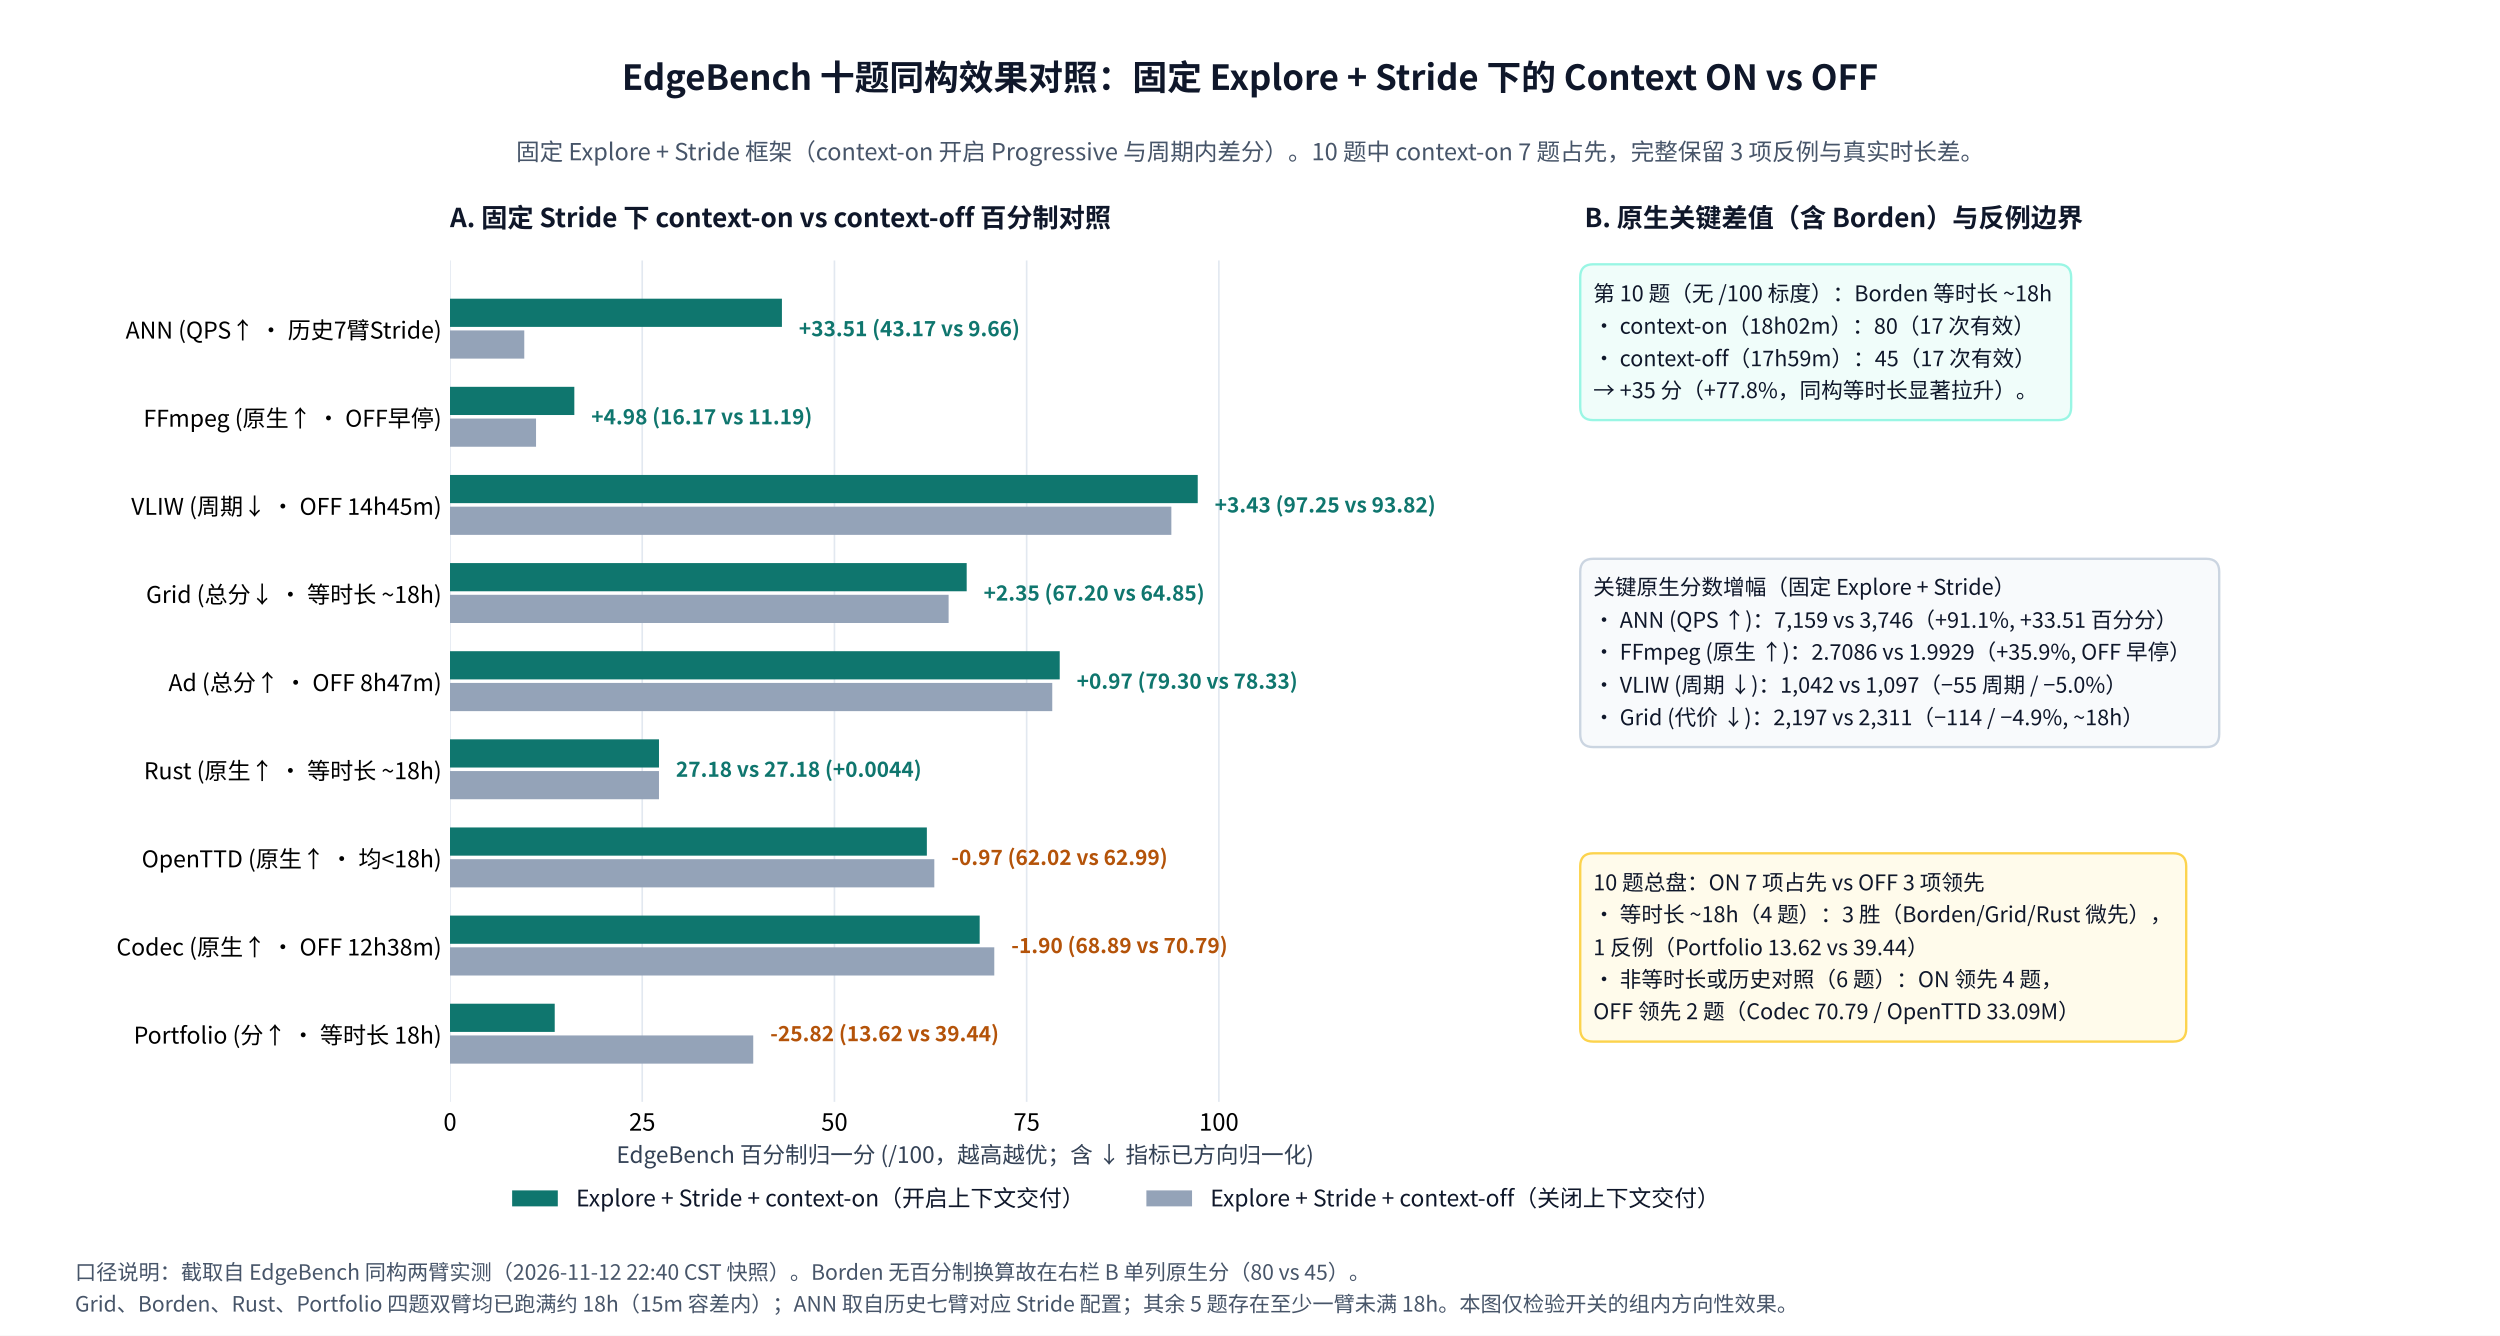
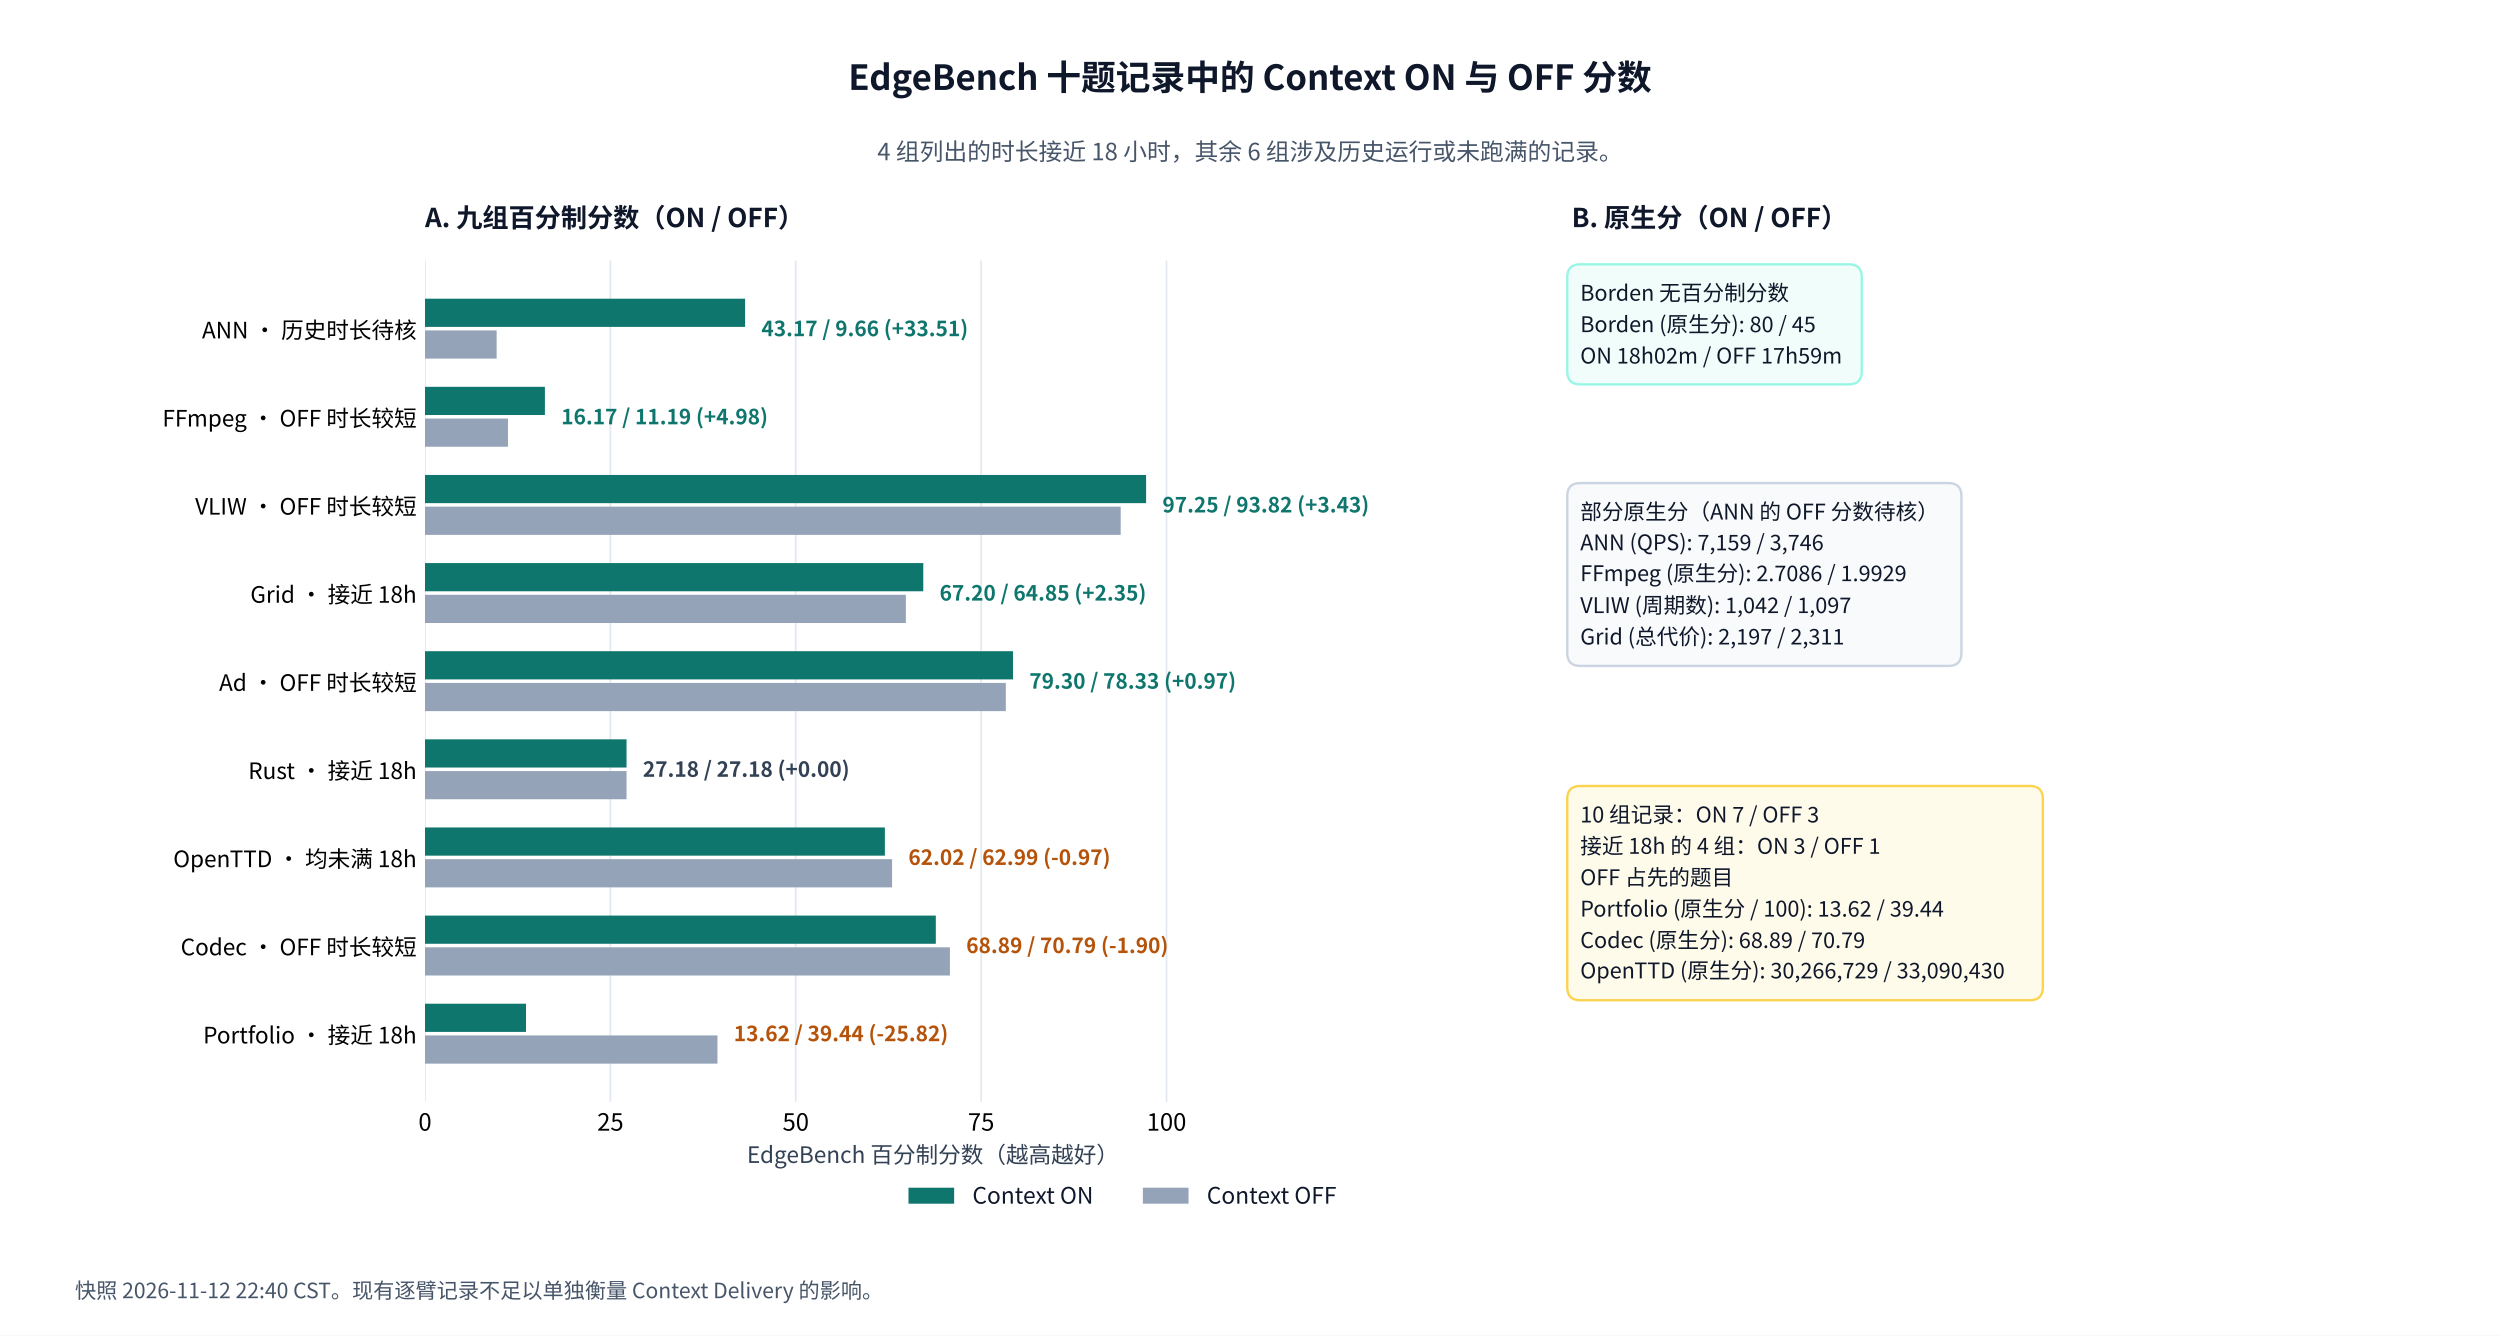
<svg xmlns="http://www.w3.org/2000/svg" width="1051.2pt" height="561.6pt" viewBox="0 0 1051.2 561.6" version="1.1">
  <defs>
    <style type="text/css">*{stroke-linejoin: round; stroke-linecap: butt}</style>
  </defs>
  <g id="figure_1">
    <g id="patch_1">
      <path d="M 0 561.6 L 1051.2 561.6 L 1051.2 0 L 0 0 z " style="fill: #ffffff" />
    </g>
    <g id="axes_1">
      <g id="patch_2">
-         <path d="M 189.216 463.32 L 622.433 463.32 L 622.433 109.512 L 189.216 109.512 z " style="fill: #ffffff" />
+         <path d="M 178.704 463.32 L 605.847 463.32 L 605.847 109.512 L 178.704 109.512 z " style="fill: #ffffff" />
      </g>
      <g id="matplotlib.axis_1">
        <g id="xtick_1">
          <g id="line2d_1">
-             <path d="M 189.216 463.32 L 189.216 109.512 " clip-path="url(#pe722031e78)" style="fill: none; stroke: #e2e8f0; stroke-width: 0.7; stroke-linecap: square" />
+             <path d="M 178.704 463.32 L 178.704 109.512 " clip-path="url(#pd81db1c1d1)" style="fill: none; stroke: #e2e8f0; stroke-width: 0.7; stroke-linecap: square" />
          </g>
          <g id="line2d_2" />
-           <g id="text_1">
-             <text style="font-size: 10px; font-family: 'PingFang SC', 'Noto Sans CJK SC', 'DejaVu Sans', sans-serif; text-anchor: middle" x="189.216" y="475.42" transform="rotate(-0 189.216 475.42)">0</text>
+           <g id="context-axis-0">
+             <text style="font-size: 10px; font-family: 'PingFang SC', 'Noto Sans CJK SC', 'DejaVu Sans', sans-serif; text-anchor: middle" x="178.704" y="475.42" transform="rotate(-0 178.704 475.42)">0</text>
          </g>
        </g>
        <g id="xtick_2">
          <g id="line2d_3">
-             <path d="M 270.04 463.32 L 270.04 109.512 " clip-path="url(#pe722031e78)" style="fill: none; stroke: #e2e8f0; stroke-width: 0.7; stroke-linecap: square" />
+             <path d="M 256.65 463.32 L 256.65 109.512 " clip-path="url(#pd81db1c1d1)" style="fill: none; stroke: #e2e8f0; stroke-width: 0.7; stroke-linecap: square" />
          </g>
          <g id="line2d_4" />
-           <g id="text_2">
-             <text style="font-size: 10px; font-family: 'PingFang SC', 'Noto Sans CJK SC', 'DejaVu Sans', sans-serif; text-anchor: middle" x="270.04" y="475.42" transform="rotate(-0 270.04 475.42)">25</text>
+           <g id="context-axis-25">
+             <text style="font-size: 10px; font-family: 'PingFang SC', 'Noto Sans CJK SC', 'DejaVu Sans', sans-serif; text-anchor: middle" x="256.65" y="475.42" transform="rotate(-0 256.6499 475.42)">25</text>
          </g>
        </g>
        <g id="xtick_3">
          <g id="line2d_5">
-             <path d="M 350.864 463.32 L 350.864 109.512 " clip-path="url(#pe722031e78)" style="fill: none; stroke: #e2e8f0; stroke-width: 0.7; stroke-linecap: square" />
+             <path d="M 334.596 463.32 L 334.596 109.512 " clip-path="url(#pd81db1c1d1)" style="fill: none; stroke: #e2e8f0; stroke-width: 0.7; stroke-linecap: square" />
          </g>
          <g id="line2d_6" />
-           <g id="text_3">
-             <text style="font-size: 10px; font-family: 'PingFang SC', 'Noto Sans CJK SC', 'DejaVu Sans', sans-serif; text-anchor: middle" x="350.864" y="475.42" transform="rotate(-0 350.864 475.42)">50</text>
+           <g id="context-axis-50">
+             <text style="font-size: 10px; font-family: 'PingFang SC', 'Noto Sans CJK SC', 'DejaVu Sans', sans-serif; text-anchor: middle" x="334.596" y="475.42" transform="rotate(-0 334.5958 475.42)">50</text>
          </g>
        </g>
        <g id="xtick_4">
          <g id="line2d_7">
-             <path d="M 431.688 463.32 L 431.688 109.512 " clip-path="url(#pe722031e78)" style="fill: none; stroke: #e2e8f0; stroke-width: 0.7; stroke-linecap: square" />
+             <path d="M 412.542 463.32 L 412.542 109.512 " clip-path="url(#pd81db1c1d1)" style="fill: none; stroke: #e2e8f0; stroke-width: 0.7; stroke-linecap: square" />
          </g>
          <g id="line2d_8" />
-           <g id="text_4">
-             <text style="font-size: 10px; font-family: 'PingFang SC', 'Noto Sans CJK SC', 'DejaVu Sans', sans-serif; text-anchor: middle" x="431.688" y="475.42" transform="rotate(-0 431.688 475.42)">75</text>
+           <g id="context-axis-75">
+             <text style="font-size: 10px; font-family: 'PingFang SC', 'Noto Sans CJK SC', 'DejaVu Sans', sans-serif; text-anchor: middle" x="412.542" y="475.42" transform="rotate(-0 412.5416 475.42)">75</text>
          </g>
        </g>
        <g id="xtick_5">
          <g id="line2d_9">
-             <path d="M 512.512 463.32 L 512.512 109.512 " clip-path="url(#pe722031e78)" style="fill: none; stroke: #e2e8f0; stroke-width: 0.7; stroke-linecap: square" />
+             <path d="M 490.488 463.32 L 490.488 109.512 " clip-path="url(#pd81db1c1d1)" style="fill: none; stroke: #e2e8f0; stroke-width: 0.7; stroke-linecap: square" />
          </g>
          <g id="line2d_10" />
-           <g id="text_5">
-             <text style="font-size: 10px; font-family: 'PingFang SC', 'Noto Sans CJK SC', 'DejaVu Sans', sans-serif; text-anchor: middle" x="512.512" y="475.42" transform="rotate(-0 512.5119 475.42)">100</text>
-           </g>
-         </g>
-         <g id="text_6">
-           <text style="font-size: 9.5px; font-family: 'PingFang SC', 'Noto Sans CJK SC', 'DejaVu Sans', sans-serif; text-anchor: middle; fill: #334155" x="405.824" y="488.99" transform="rotate(-0 405.8243 488.99)">EdgeBench 百分制归一分 (/100，越高越优；含 ↓ 指标已方向归一化)</text>
+           <g id="context-axis-100">
+             <text style="font-size: 10px; font-family: 'PingFang SC', 'Noto Sans CJK SC', 'DejaVu Sans', sans-serif; text-anchor: middle" x="490.488" y="475.42" transform="rotate(-0 490.4875 475.42)">100</text>
+           </g>
+         </g>
+         <g id="text_1">
+           <text style="font-size: 9.5px; font-family: 'PingFang SC', 'Noto Sans CJK SC', 'DejaVu Sans', sans-serif; text-anchor: middle; fill: #334155" x="392.276" y="488.99" transform="rotate(-0 392.2757 488.99)">EdgeBench 百分制分数（越高越好）</text>
        </g>
      </g>
      <g id="matplotlib.axis_2">
        <g id="ytick_1">
          <g id="line2d_11" />
-           <g id="text_7">
-             <text style="font-size: 9.7px; font-family: 'PingFang SC', 'Noto Sans CJK SC', 'DejaVu Sans', sans-serif; text-anchor: end" x="185.716" y="142.364" transform="rotate(-0 185.716 142.3641)">ANN (QPS↑ · 历史7臂Stride)</text>
+           <g id="text_2">
+             <text style="font-size: 9.5px; font-family: 'PingFang SC', 'Noto Sans CJK SC', 'DejaVu Sans', sans-serif; text-anchor: end" x="175.204" y="142.278" transform="rotate(-0 175.204 142.2781)">ANN · 历史时长待核</text>
          </g>
        </g>
        <g id="ytick_2">
          <g id="line2d_12" />
-           <g id="text_8">
-             <text style="font-size: 9.7px; font-family: 'PingFang SC', 'Noto Sans CJK SC', 'DejaVu Sans', sans-serif; text-anchor: end" x="185.716" y="179.42" transform="rotate(-0 185.716 179.4198)">FFmpeg (原生↑ · OFF早停)</text>
+           <g id="text_3">
+             <text style="font-size: 9.5px; font-family: 'PingFang SC', 'Noto Sans CJK SC', 'DejaVu Sans', sans-serif; text-anchor: end" x="175.204" y="179.334" transform="rotate(-0 175.204 179.3338)">FFmpeg · OFF 时长较短</text>
          </g>
        </g>
        <g id="ytick_3">
          <g id="line2d_13" />
-           <g id="text_9">
-             <text style="font-size: 9.7px; font-family: 'PingFang SC', 'Noto Sans CJK SC', 'DejaVu Sans', sans-serif; text-anchor: end" x="185.716" y="216.476" transform="rotate(-0 185.716 216.4756)">VLIW (周期↓ · OFF 14h45m)</text>
+           <g id="text_4">
+             <text style="font-size: 9.5px; font-family: 'PingFang SC', 'Noto Sans CJK SC', 'DejaVu Sans', sans-serif; text-anchor: end" x="175.204" y="216.39" transform="rotate(-0 175.204 216.3896)">VLIW · OFF 时长较短</text>
          </g>
        </g>
        <g id="ytick_4">
          <g id="line2d_14" />
-           <g id="text_10">
-             <text style="font-size: 9.7px; font-family: 'PingFang SC', 'Noto Sans CJK SC', 'DejaVu Sans', sans-serif; text-anchor: end" x="185.716" y="253.531" transform="rotate(-0 185.716 253.5313)">Grid (总分↓ · 等时长 ~18h)</text>
+           <g id="text_5">
+             <text style="font-size: 9.5px; font-family: 'PingFang SC', 'Noto Sans CJK SC', 'DejaVu Sans', sans-serif; text-anchor: end" x="175.204" y="253.445" transform="rotate(-0 175.204 253.4453)">Grid · 接近 18h</text>
          </g>
        </g>
        <g id="ytick_5">
          <g id="line2d_15" />
-           <g id="text_11">
-             <text style="font-size: 9.7px; font-family: 'PingFang SC', 'Noto Sans CJK SC', 'DejaVu Sans', sans-serif; text-anchor: end" x="185.716" y="290.587" transform="rotate(-0 185.716 290.587)">Ad (总分↑ · OFF 8h47m)</text>
+           <g id="text_6">
+             <text style="font-size: 9.5px; font-family: 'PingFang SC', 'Noto Sans CJK SC', 'DejaVu Sans', sans-serif; text-anchor: end" x="175.204" y="290.501" transform="rotate(-0 175.204 290.501)">Ad · OFF 时长较短</text>
          </g>
        </g>
        <g id="ytick_6">
          <g id="line2d_16" />
-           <g id="text_12">
-             <text style="font-size: 9.7px; font-family: 'PingFang SC', 'Noto Sans CJK SC', 'DejaVu Sans', sans-serif; text-anchor: end" x="185.716" y="327.643" transform="rotate(-0 185.716 327.6427)">Rust (原生↑ · 等时长 ~18h)</text>
+           <g id="text_7">
+             <text style="font-size: 9.5px; font-family: 'PingFang SC', 'Noto Sans CJK SC', 'DejaVu Sans', sans-serif; text-anchor: end" x="175.204" y="327.557" transform="rotate(-0 175.204 327.5567)">Rust · 接近 18h</text>
          </g>
        </g>
        <g id="ytick_7">
          <g id="line2d_17" />
-           <g id="text_13">
-             <text style="font-size: 9.7px; font-family: 'PingFang SC', 'Noto Sans CJK SC', 'DejaVu Sans', sans-serif; text-anchor: end" x="185.716" y="364.698" transform="rotate(-0 185.716 364.6984)">OpenTTD (原生↑ · 均&lt;18h)</text>
+           <g id="text_8">
+             <text style="font-size: 9.5px; font-family: 'PingFang SC', 'Noto Sans CJK SC', 'DejaVu Sans', sans-serif; text-anchor: end" x="175.204" y="364.612" transform="rotate(-0 175.204 364.6124)">OpenTTD · 均未满 18h</text>
          </g>
        </g>
        <g id="ytick_8">
          <g id="line2d_18" />
-           <g id="text_14">
-             <text style="font-size: 9.7px; font-family: 'PingFang SC', 'Noto Sans CJK SC', 'DejaVu Sans', sans-serif; text-anchor: end" x="185.716" y="401.754" transform="rotate(-0 185.716 401.7542)">Codec (原生↑ · OFF 12h38m)</text>
+           <g id="text_9">
+             <text style="font-size: 9.5px; font-family: 'PingFang SC', 'Noto Sans CJK SC', 'DejaVu Sans', sans-serif; text-anchor: end" x="175.204" y="401.668" transform="rotate(-0 175.204 401.6682)">Codec · OFF 时长较短</text>
          </g>
        </g>
        <g id="ytick_9">
          <g id="line2d_19" />
-           <g id="text_15">
-             <text style="font-size: 9.7px; font-family: 'PingFang SC', 'Noto Sans CJK SC', 'DejaVu Sans', sans-serif; text-anchor: end" x="185.716" y="438.81" transform="rotate(-0 185.716 438.8099)">Portfolio (分↑ · 等时长 18h)</text>
-           </g>
-         </g>
-       </g>
-       <g id="patch_3">
-         <path d="M 189.216 125.594 L 328.783 125.594 L 328.783 137.452 L 189.216 137.452 z " clip-path="url(#pe722031e78)" style="fill: #0f766e" />
-       </g>
-       <g id="patch_4">
-         <path d="M 189.216 162.65 L 241.493 162.65 L 241.493 174.508 L 189.216 174.508 z " clip-path="url(#pe722031e78)" style="fill: #0f766e" />
-       </g>
-       <g id="patch_5">
-         <path d="M 189.216 199.706 L 503.621 199.706 L 503.621 211.563 L 189.216 211.563 z " clip-path="url(#pe722031e78)" style="fill: #0f766e" />
-       </g>
+           <g id="text_10">
+             <text style="font-size: 9.5px; font-family: 'PingFang SC', 'Noto Sans CJK SC', 'DejaVu Sans', sans-serif; text-anchor: end" x="175.204" y="438.724" transform="rotate(-0 175.204 438.7239)">Portfolio · 接近 18h</text>
+           </g>
+         </g>
+       </g>
+       <g id="context-bar-ANN-on">
+         <path d="M 178.704 125.594 L 313.301 125.594 L 313.301 137.452 L 178.704 137.452 z " clip-path="url(#pd81db1c1d1)" style="fill: #0f766e" />
+       </g>
+       <g id="context-bar-FFmpeg-on">
+         <path d="M 178.704 162.65 L 229.119 162.65 L 229.119 174.508 L 178.704 174.508 z " clip-path="url(#pd81db1c1d1)" style="fill: #0f766e" />
+       </g>
+       <g id="context-bar-VLIW-on">
+         <path d="M 178.704 199.706 L 481.913 199.706 L 481.913 211.563 L 178.704 211.563 z " clip-path="url(#pd81db1c1d1)" style="fill: #0f766e" />
+       </g>
+       <g id="context-bar-Grid-on">
+         <path d="M 178.704 236.761 L 388.223 236.761 L 388.223 248.619 L 178.704 248.619 z " clip-path="url(#pd81db1c1d1)" style="fill: #0f766e" />
+       </g>
+       <g id="context-bar-Ad-on">
+         <path d="M 178.704 273.817 L 425.948 273.817 L 425.948 285.675 L 178.704 285.675 z " clip-path="url(#pd81db1c1d1)" style="fill: #0f766e" />
+       </g>
+       <g id="context-bar-Rust-on">
+         <path d="M 178.704 310.873 L 263.447 310.873 L 263.447 322.731 L 178.704 322.731 z " clip-path="url(#pd81db1c1d1)" style="fill: #0f766e" />
+       </g>
+       <g id="context-bar-OpenTTD-on">
+         <path d="M 178.704 347.928 L 372.072 347.928 L 372.072 359.786 L 178.704 359.786 z " clip-path="url(#pd81db1c1d1)" style="fill: #0f766e" />
+       </g>
+       <g id="context-bar-Codec-on">
+         <path d="M 178.704 384.984 L 393.492 384.984 L 393.492 396.842 L 178.704 396.842 z " clip-path="url(#pd81db1c1d1)" style="fill: #0f766e" />
+       </g>
+       <g id="context-bar-Portfolio-on">
+         <path d="M 178.704 422.04 L 221.169 422.04 L 221.169 433.898 L 178.704 433.898 z " clip-path="url(#pd81db1c1d1)" style="fill: #0f766e" />
+       </g>
+       <g id="context-bar-ANN-off">
+         <path d="M 178.704 138.934 L 208.822 138.934 L 208.822 150.792 L 178.704 150.792 z " clip-path="url(#pd81db1c1d1)" style="fill: #94a3b8" />
+       </g>
+       <g id="context-bar-FFmpeg-off">
+         <path d="M 178.704 175.99 L 213.593 175.99 L 213.593 187.848 L 178.704 187.848 z " clip-path="url(#pd81db1c1d1)" style="fill: #94a3b8" />
+       </g>
+       <g id="context-bar-VLIW-off">
+         <path d="M 178.704 213.046 L 471.219 213.046 L 471.219 224.904 L 178.704 224.904 z " clip-path="url(#pd81db1c1d1)" style="fill: #94a3b8" />
+       </g>
+       <g id="context-bar-Grid-off">
+         <path d="M 178.704 250.101 L 380.896 250.101 L 380.896 261.959 L 178.704 261.959 z " clip-path="url(#pd81db1c1d1)" style="fill: #94a3b8" />
+       </g>
+       <g id="context-bar-Ad-off">
+         <path d="M 178.704 287.157 L 422.924 287.157 L 422.924 299.015 L 178.704 299.015 z " clip-path="url(#pd81db1c1d1)" style="fill: #94a3b8" />
+       </g>
+       <g id="context-bar-Rust-off">
+         <path d="M 178.704 324.213 L 263.447 324.213 L 263.447 336.071 L 178.704 336.071 z " clip-path="url(#pd81db1c1d1)" style="fill: #94a3b8" />
+       </g>
+       <g id="context-bar-OpenTTD-off">
+         <path d="M 178.704 361.269 L 375.096 361.269 L 375.096 373.126 L 178.704 373.126 z " clip-path="url(#pd81db1c1d1)" style="fill: #94a3b8" />
+       </g>
+       <g id="context-bar-Codec-off">
+         <path d="M 178.704 398.324 L 399.416 398.324 L 399.416 410.182 L 178.704 410.182 z " clip-path="url(#pd81db1c1d1)" style="fill: #94a3b8" />
+       </g>
+       <g id="context-bar-Portfolio-off">
+         <path d="M 178.704 435.38 L 301.671 435.38 L 301.671 447.238 L 178.704 447.238 z " clip-path="url(#pd81db1c1d1)" style="fill: #94a3b8" />
+       </g>
+       <g id="context-score-ANN">
+         <text style="font-weight: 700; font-size: 8.8px; font-family: 'PingFang SC', 'Noto Sans CJK SC', 'DejaVu Sans', sans-serif; text-anchor: start; fill: #0f766e" x="320.16" y="141.361" transform="rotate(-0 320.1602 141.3611)">43.17 / 9.66 (+33.51)</text>
+       </g>
+       <g id="context-score-FFmpeg">
+         <text style="font-weight: 700; font-size: 8.8px; font-family: 'PingFang SC', 'Noto Sans CJK SC', 'DejaVu Sans', sans-serif; text-anchor: start; fill: #0f766e" x="235.979" y="178.417" transform="rotate(-0 235.9786 178.4168)">16.17 / 11.19 (+4.98)</text>
+       </g>
+       <g id="context-score-VLIW">
+         <text style="font-weight: 700; font-size: 8.8px; font-family: 'PingFang SC', 'Noto Sans CJK SC', 'DejaVu Sans', sans-serif; text-anchor: start; fill: #0f766e" x="488.773" y="215.473" transform="rotate(-0 488.7727 215.4726)">97.25 / 93.82 (+3.43)</text>
+       </g>
+       <g id="context-score-Grid">
+         <text style="font-weight: 700; font-size: 8.8px; font-family: 'PingFang SC', 'Noto Sans CJK SC', 'DejaVu Sans', sans-serif; text-anchor: start; fill: #0f766e" x="395.082" y="252.528" transform="rotate(-0 395.0818 252.5283)">67.20 / 64.85 (+2.35)</text>
+       </g>
+       <g id="context-score-Ad">
+         <text style="font-weight: 700; font-size: 8.8px; font-family: 'PingFang SC', 'Noto Sans CJK SC', 'DejaVu Sans', sans-serif; text-anchor: start; fill: #0f766e" x="432.808" y="289.584" transform="rotate(-0 432.8076 289.584)">79.30 / 78.33 (+0.97)</text>
+       </g>
+       <g id="context-score-Rust">
+         <text style="font-weight: 700; font-size: 8.8px; font-family: 'PingFang SC', 'Noto Sans CJK SC', 'DejaVu Sans', sans-serif; text-anchor: start; fill: #334155" x="270.306" y="326.64" transform="rotate(-0 270.306 326.6397)">27.18 / 27.18 (+0.00)</text>
+       </g>
+       <g id="context-score-OpenTTD">
+         <text style="font-weight: 700; font-size: 8.8px; font-family: 'PingFang SC', 'Noto Sans CJK SC', 'DejaVu Sans', sans-serif; text-anchor: start; fill: #b45309" x="381.956" y="363.695" transform="rotate(-0 381.9557 363.6954)">62.02 / 62.99 (-0.97)</text>
+       </g>
+       <g id="context-score-Codec">
+         <text style="font-weight: 700; font-size: 8.8px; font-family: 'PingFang SC', 'Noto Sans CJK SC', 'DejaVu Sans', sans-serif; text-anchor: start; fill: #b45309" x="406.275" y="400.751" transform="rotate(-0 406.2748 400.7512)">68.89 / 70.79 (-1.90)</text>
+       </g>
+       <g id="context-score-Portfolio">
+         <text style="font-weight: 700; font-size: 8.8px; font-family: 'PingFang SC', 'Noto Sans CJK SC', 'DejaVu Sans', sans-serif; text-anchor: start; fill: #b45309" x="308.531" y="437.807" transform="rotate(-0 308.5307 437.8069)">13.62 / 39.44 (-25.82)</text>
+       </g>
+       <g id="text_11">
+         <text style="font-weight: 700; font-size: 11px; font-family: 'PingFang SC', 'Noto Sans CJK SC', 'DejaVu Sans', sans-serif; text-anchor: start; fill: #0f172a" x="178.704" y="95.512" transform="rotate(-0 178.704 95.512)">A. 九组百分制分数（ON / OFF）</text>
+       </g>
+     </g>
+     <g id="axes_2">
+       <g id="context-native-borden">
+         <g id="patch_3">
+           <path d="M 664.452 161.633 L 777.381 161.633 Q 782.841 161.633 782.841 156.173 L 782.841 116.588 Q 782.841 111.128 777.381 111.128 L 664.452 111.128 Q 658.992 111.128 658.992 116.588 L 658.992 156.173 Q 658.992 161.633 664.452 161.633 z " style="fill: #f0fdfa; stroke: #99f6e4; stroke-linejoin: miter" />
+         </g>
+         <text style="font-size: 9.1px; font-family: 'PingFang SC', 'Noto Sans CJK SC', 'DejaVu Sans', sans-serif; fill: #0f172a" transform="translate(664.4515 126.4439)">Borden 无百分制分数</text>
+         <text style="font-size: 9.1px; font-family: 'PingFang SC', 'Noto Sans CJK SC', 'DejaVu Sans', sans-serif; fill: #0f172a" transform="translate(664.4515 139.6567)">Borden (原生分): 80 / 45</text>
+         <text style="font-size: 9.1px; font-family: 'PingFang SC', 'Noto Sans CJK SC', 'DejaVu Sans', sans-serif; fill: #0f172a" transform="translate(664.4515 152.8517)">ON 18h02m / OFF 17h59m</text>
+       </g>
+       <g id="context-native-examples">
+         <g id="patch_4">
+           <path d="M 664.452 280.013 L 819.289 280.013 Q 824.749 280.013 824.749 274.553 L 824.749 208.578 Q 824.749 203.118 819.289 203.118 L 664.452 203.118 Q 658.992 203.118 658.992 208.578 L 658.992 274.553 Q 658.992 280.013 664.452 280.013 z " style="fill: #f8fafc; stroke: #cbd5e1; stroke-linejoin: miter" />
+         </g>
+         <text style="font-size: 9.1px; font-family: 'PingFang SC', 'Noto Sans CJK SC', 'DejaVu Sans', sans-serif; fill: #0f172a" transform="translate(664.4515 218.4517)">部分原生分（ANN 的 OFF 分数待核）</text>
+         <text style="font-size: 9.1px; font-family: 'PingFang SC', 'Noto Sans CJK SC', 'DejaVu Sans', sans-serif; fill: #0f172a" transform="translate(664.4515 231.4015)">ANN (QPS): 7,159 / 3,746</text>
+         <text style="font-size: 9.1px; font-family: 'PingFang SC', 'Noto Sans CJK SC', 'DejaVu Sans', sans-serif; fill: #0f172a" transform="translate(664.4515 244.364)">FFmpeg (原生分): 2.7086 / 1.9929</text>
+         <text style="font-size: 9.1px; font-family: 'PingFang SC', 'Noto Sans CJK SC', 'DejaVu Sans', sans-serif; fill: #0f172a" transform="translate(664.4515 257.7915)">VLIW (周期数): 1,042 / 1,097</text>
+         <text style="font-size: 9.1px; font-family: 'PingFang SC', 'Noto Sans CJK SC', 'DejaVu Sans', sans-serif; fill: #0f172a" transform="translate(664.4515 270.9907)">Grid (总代价): 2,197 / 2,311</text>
+       </g>
+       <g id="context-native-off">
+         <g id="patch_5">
+           <path d="M 664.452 420.579 L 853.515 420.579 Q 858.975 420.579 858.975 415.119 L 858.975 335.949 Q 858.975 330.489 853.515 330.489 L 664.452 330.489 Q 658.992 330.489 658.992 335.949 L 658.992 415.119 Q 658.992 420.579 664.452 420.579 z " style="fill: #fffbeb; stroke: #fcd34d; stroke-linejoin: miter" />
+         </g>
+         <text style="font-size: 9.1px; font-family: 'PingFang SC', 'Noto Sans CJK SC', 'DejaVu Sans', sans-serif; fill: #0f172a" transform="translate(664.4515 345.8184)">10 组记录：ON 7 / OFF 3</text>
+         <text style="font-size: 9.1px; font-family: 'PingFang SC', 'Noto Sans CJK SC', 'DejaVu Sans', sans-serif; fill: #0f172a" transform="translate(664.4515 359.0126)">接近 18h 的 4 组：ON 3 / OFF 1</text>
+         <text style="font-size: 9.1px; font-family: 'PingFang SC', 'Noto Sans CJK SC', 'DejaVu Sans', sans-serif; fill: #0f172a" transform="translate(664.4515 372.2041)">OFF 占先的题目</text>
+         <text style="font-size: 9.1px; font-family: 'PingFang SC', 'Noto Sans CJK SC', 'DejaVu Sans', sans-serif; fill: #0f172a" transform="translate(664.4515 385.4076)">Portfolio (原生分 / 100): 13.62 / 39.44</text>
+         <text style="font-size: 9.1px; font-family: 'PingFang SC', 'Noto Sans CJK SC', 'DejaVu Sans', sans-serif; fill: #0f172a" transform="translate(664.4515 398.6026)">Codec (原生分): 68.89 / 70.79</text>
+         <text style="font-size: 9.1px; font-family: 'PingFang SC', 'Noto Sans CJK SC', 'DejaVu Sans', sans-serif; fill: #0f172a" transform="translate(664.4515 411.3839)">OpenTTD (原生分): 30,266,729 / 33,090,430</text>
+       </g>
+       <g id="text_12">
+         <text style="font-weight: 700; font-size: 11px; font-family: 'PingFang SC', 'Noto Sans CJK SC', 'DejaVu Sans', sans-serif; text-anchor: start; fill: #0f172a" x="660.864" y="95.512" transform="rotate(-0 660.8635 95.512)">B. 原生分（ON / OFF）</text>
+       </g>
+     </g>
+     <g id="text_13">
+       <text style="font-weight: 700; font-size: 14.6px; font-family: 'PingFang SC', 'Noto Sans CJK SC', 'DejaVu Sans', sans-serif; text-anchor: middle; fill: #0f172a" x="525.6" y="37.828" transform="rotate(-0 525.6 37.828)">EdgeBench 十题记录中的 Context ON 与 OFF 分数</text>
+     </g>
+     <g id="text_14">
+       <text style="font-size: 10px; font-family: 'PingFang SC', 'Noto Sans CJK SC', 'DejaVu Sans', sans-serif; text-anchor: middle; fill: #475569" x="525.6" y="67.392" transform="rotate(-0 525.6 67.392)">4 组列出的时长接近 18 小时，其余 6 组涉及历史运行或未跑满的记录。</text>
+     </g>
+     <g id="text_15">
+       <text style="font-size: 8.9px; font-family: 'PingFang SC', 'Noto Sans CJK SC', 'DejaVu Sans', sans-serif; text-anchor: start; fill: #475569" x="31.536" y="545.875" transform="rotate(-0 31.536 545.8752)">快照 2026-11-12 22:40 CST。现有逐臂记录不足以单独衡量 Context Delivery 的影响。</text>
+     </g>
+     <g id="legend_1">
      <g id="patch_6">
-         <path d="M 189.216 236.761 L 406.471 236.761 L 406.471 248.619 L 189.216 248.619 z " clip-path="url(#pe722031e78)" style="fill: #0f766e" />
+         <path d="M 381.998 506.126 L 401.197 506.126 L 401.197 499.406 L 381.998 499.406 z " style="fill: #0f766e" />
+       </g>
+       <g id="text_16">
+         <text style="font-size: 9.6px; font-family: 'PingFang SC', 'Noto Sans CJK SC', 'DejaVu Sans', sans-serif; text-anchor: start; fill: #0f172a" x="408.877" y="506.126" transform="rotate(-0 408.8775 506.1264)">Context ON</text>
      </g>
      <g id="patch_7">
-         <path d="M 189.216 273.817 L 445.59 273.817 L 445.59 285.675 L 189.216 285.675 z " clip-path="url(#pe722031e78)" style="fill: #0f766e" />
-       </g>
-       <g id="patch_8">
-         <path d="M 189.216 310.873 L 277.088 310.873 L 277.088 322.731 L 189.216 322.731 z " clip-path="url(#pe722031e78)" style="fill: #0f766e" />
-       </g>
-       <g id="patch_9">
-         <path d="M 189.216 347.928 L 389.724 347.928 L 389.724 359.786 L 189.216 359.786 z " clip-path="url(#pe722031e78)" style="fill: #0f766e" />
-       </g>
-       <g id="patch_10">
-         <path d="M 189.216 384.984 L 411.935 384.984 L 411.935 396.842 L 189.216 396.842 z " clip-path="url(#pe722031e78)" style="fill: #0f766e" />
-       </g>
-       <g id="patch_11">
-         <path d="M 189.216 422.04 L 233.249 422.04 L 233.249 433.898 L 189.216 433.898 z " clip-path="url(#pe722031e78)" style="fill: #0f766e" />
-       </g>
-       <g id="patch_12">
-         <path d="M 189.216 138.934 L 220.446 138.934 L 220.446 150.792 L 189.216 150.792 z " clip-path="url(#pe722031e78)" style="fill: #94a3b8" />
-       </g>
-       <g id="patch_13">
-         <path d="M 189.216 175.99 L 225.393 175.99 L 225.393 187.848 L 189.216 187.848 z " clip-path="url(#pe722031e78)" style="fill: #94a3b8" />
-       </g>
-       <g id="patch_14">
-         <path d="M 189.216 213.046 L 492.532 213.046 L 492.532 224.904 L 189.216 224.904 z " clip-path="url(#pe722031e78)" style="fill: #94a3b8" />
-       </g>
-       <g id="patch_15">
-         <path d="M 189.216 250.101 L 398.873 250.101 L 398.873 261.959 L 189.216 261.959 z " clip-path="url(#pe722031e78)" style="fill: #94a3b8" />
-       </g>
-       <g id="patch_16">
-         <path d="M 189.216 287.157 L 442.454 287.157 L 442.454 299.015 L 189.216 299.015 z " clip-path="url(#pe722031e78)" style="fill: #94a3b8" />
-       </g>
-       <g id="patch_17">
-         <path d="M 189.216 324.213 L 277.088 324.213 L 277.088 336.071 L 189.216 336.071 z " clip-path="url(#pe722031e78)" style="fill: #94a3b8" />
-       </g>
-       <g id="patch_18">
-         <path d="M 189.216 361.269 L 392.86 361.269 L 392.86 373.126 L 189.216 373.126 z " clip-path="url(#pe722031e78)" style="fill: #94a3b8" />
-       </g>
-       <g id="patch_19">
-         <path d="M 189.216 398.324 L 418.077 398.324 L 418.077 410.182 L 189.216 410.182 z " clip-path="url(#pe722031e78)" style="fill: #94a3b8" />
-       </g>
-       <g id="patch_20">
-         <path d="M 189.216 435.38 L 316.724 435.38 L 316.724 447.238 L 189.216 447.238 z " clip-path="url(#pe722031e78)" style="fill: #94a3b8" />
-       </g>
-       <g id="text_16">
-         <text style="font-weight: 700; font-size: 8.8px; font-family: 'PingFang SC', 'Noto Sans CJK SC', 'DejaVu Sans', sans-serif; text-anchor: start; fill: #0f766e" x="335.895" y="141.361" transform="rotate(-0 335.8954 141.3611)">+33.51 (43.17 vs 9.66)</text>
+         <path d="M 480.552 506.126 L 499.752 506.126 L 499.752 499.406 L 480.552 499.406 z " style="fill: #94a3b8" />
      </g>
      <g id="text_17">
-         <text style="font-weight: 700; font-size: 8.8px; font-family: 'PingFang SC', 'Noto Sans CJK SC', 'DejaVu Sans', sans-serif; text-anchor: start; fill: #0f766e" x="248.605" y="178.417" transform="rotate(-0 248.6055 178.4168)">+4.98 (16.17 vs 11.19)</text>
-       </g>
-       <g id="text_18">
-         <text style="font-weight: 700; font-size: 8.8px; font-family: 'PingFang SC', 'Noto Sans CJK SC', 'DejaVu Sans', sans-serif; text-anchor: start; fill: #0f766e" x="510.734" y="215.473" transform="rotate(-0 510.7338 215.4726)">+3.43 (97.25 vs 93.82)</text>
-       </g>
-       <g id="text_19">
-         <text style="font-weight: 700; font-size: 8.8px; font-family: 'PingFang SC', 'Noto Sans CJK SC', 'DejaVu Sans', sans-serif; text-anchor: start; fill: #0f766e" x="413.583" y="252.528" transform="rotate(-0 413.5834 252.5283)">+2.35 (67.20 vs 64.85)</text>
-       </g>
-       <g id="text_20">
-         <text style="font-weight: 700; font-size: 8.8px; font-family: 'PingFang SC', 'Noto Sans CJK SC', 'DejaVu Sans', sans-serif; text-anchor: start; fill: #0f766e" x="452.702" y="289.584" transform="rotate(-0 452.7022 289.584)">+0.97 (79.30 vs 78.33)</text>
-       </g>
-       <g id="text_21">
-         <text style="font-weight: 700; font-size: 8.8px; font-family: 'PingFang SC', 'Noto Sans CJK SC', 'DejaVu Sans', sans-serif; text-anchor: start; fill: #0f766e" x="284.2" y="326.64" transform="rotate(-0 284.2003 326.6397)">27.18 vs 27.18 (+0.0044)</text>
-       </g>
-       <g id="text_22">
-         <text style="font-weight: 700; font-size: 8.8px; font-family: 'PingFang SC', 'Noto Sans CJK SC', 'DejaVu Sans', sans-serif; text-anchor: start; fill: #b45309" x="399.973" y="363.695" transform="rotate(-0 399.9726 363.6954)">-0.97 (62.02 vs 62.99)</text>
-       </g>
-       <g id="text_23">
-         <text style="font-weight: 700; font-size: 8.8px; font-family: 'PingFang SC', 'Noto Sans CJK SC', 'DejaVu Sans', sans-serif; text-anchor: start; fill: #b45309" x="425.19" y="400.751" transform="rotate(-0 425.1897 400.7512)">-1.90 (68.89 vs 70.79)</text>
-       </g>
-       <g id="text_24">
-         <text style="font-weight: 700; font-size: 8.8px; font-family: 'PingFang SC', 'Noto Sans CJK SC', 'DejaVu Sans', sans-serif; text-anchor: start; fill: #b45309" x="323.836" y="437.807" transform="rotate(-0 323.8364 437.8069)">-25.82 (13.62 vs 39.44)</text>
-       </g>
-       <g id="text_25">
-         <text style="font-weight: 700; font-size: 11px; font-family: 'PingFang SC', 'Noto Sans CJK SC', 'DejaVu Sans', sans-serif; text-anchor: start; fill: #0f172a" x="189.216" y="95.512" transform="rotate(-0 189.216 95.512)">A. 固定 Stride 下 context-on vs context-off 百分制对照</text>
-       </g>
-     </g>
-     <g id="axes_2">
-       <g id="text_26">
-         <g id="patch_21">
-           <path d="M 669.913 176.648 L 865.422 176.648 Q 870.882 176.648 870.882 171.188 L 870.882 116.588 Q 870.882 111.128 865.422 111.128 L 669.913 111.128 Q 664.453 111.128 664.453 116.588 L 664.453 171.188 Q 664.453 176.648 669.913 176.648 z " style="fill: #f0fdfa; stroke: #99f6e4; stroke-linejoin: miter" />
-         </g>
-         <text style="font-size: 9.1px; font-family: 'PingFang SC', 'Noto Sans CJK SC', 'DejaVu Sans', sans-serif; fill: #0f172a" transform="translate(669.9131 126.6892)">第 10 题（无 /100 标度）：Borden 等时长 ~18h</text>
-         <text style="font-size: 9.1px; font-family: 'PingFang SC', 'Noto Sans CJK SC', 'DejaVu Sans', sans-serif; fill: #0f172a" transform="translate(669.9131 140.3392)">• context-on（18h02m）：80（17 次有效）</text>
-         <text style="font-size: 9.1px; font-family: 'PingFang SC', 'Noto Sans CJK SC', 'DejaVu Sans', sans-serif; fill: #0f172a" transform="translate(669.9131 153.9892)">• context-off（17h59m）：45（17 次有效）</text>
-         <text style="font-size: 9.1px; font-family: 'PingFang SC', 'Noto Sans CJK SC', 'DejaVu Sans', sans-serif; fill: #0f172a" transform="translate(669.9131 167.3939)">→ +35 分（+77.8%，同构等时长显著拉升）。</text>
-       </g>
-       <g id="text_27">
-         <g id="patch_22">
-           <path d="M 669.913 314.131 L 927.671 314.131 Q 933.131 314.131 933.131 308.671 L 933.131 240.421 Q 933.131 234.961 927.671 234.961 L 669.913 234.961 Q 664.453 234.961 664.453 240.421 L 664.453 308.671 Q 664.453 314.131 669.913 314.131 z " style="fill: #f8fafc; stroke: #cbd5e1; stroke-linejoin: miter" />
-         </g>
-         <text style="font-size: 9.1px; font-family: 'PingFang SC', 'Noto Sans CJK SC', 'DejaVu Sans', sans-serif; fill: #0f172a" transform="translate(669.9131 250.1082)">关键原生分数增幅（固定 Explore + Stride）</text>
-         <text style="font-size: 9.1px; font-family: 'PingFang SC', 'Noto Sans CJK SC', 'DejaVu Sans', sans-serif; fill: #0f172a" transform="translate(669.9131 263.9765)">• ANN (QPS ↑)：7,159 vs 3,746（+91.1%, +33.51 百分分）</text>
-         <text style="font-size: 9.1px; font-family: 'PingFang SC', 'Noto Sans CJK SC', 'DejaVu Sans', sans-serif; fill: #0f172a" transform="translate(669.9131 277.394)">• FFmpeg (原生 ↑)：2.7086 vs 1.9929（+35.9%, OFF 早停）</text>
-         <text style="font-size: 9.1px; font-family: 'PingFang SC', 'Noto Sans CJK SC', 'DejaVu Sans', sans-serif; fill: #0f172a" transform="translate(669.9131 291.2765)">• VLIW (周期 ↓)：1,042 vs 1,097（−55 周期 / −5.0%）</text>
-         <text style="font-size: 9.1px; font-family: 'PingFang SC', 'Noto Sans CJK SC', 'DejaVu Sans', sans-serif; fill: #0f172a" transform="translate(669.9131 304.9265)">• Grid (代价 ↓)：2,197 vs 2,311（−114 / −4.9%, ~18h）</text>
-       </g>
-       <g id="text_28">
-         <g id="patch_23">
-           <path d="M 669.913 437.964 L 913.797 437.964 Q 919.257 437.964 919.257 432.504 L 919.257 364.254 Q 919.257 358.794 913.797 358.794 L 669.913 358.794 Q 664.453 358.794 664.453 364.254 L 664.453 432.504 Q 664.453 437.964 669.913 437.964 z " style="fill: #fffbeb; stroke: #fcd34d; stroke-linejoin: miter" />
-         </g>
-         <text style="font-size: 9.1px; font-family: 'PingFang SC', 'Noto Sans CJK SC', 'DejaVu Sans', sans-serif; fill: #0f172a" transform="translate(669.9131 374.359)">10 题总盘：ON 7 项占先 vs OFF 3 项领先</text>
-         <text style="font-size: 9.1px; font-family: 'PingFang SC', 'Noto Sans CJK SC', 'DejaVu Sans', sans-serif; fill: #0f172a" transform="translate(669.9131 387.7595)">• 等时长 ~18h（4 题）：3 胜（Borden/Grid/Rust 微先），</text>
-         <text style="font-size: 9.1px; font-family: 'PingFang SC', 'Noto Sans CJK SC', 'DejaVu Sans', sans-serif; fill: #0f172a" transform="translate(669.9131 401.6548)">  1 反例（Portfolio 13.62 vs 39.44）</text>
-         <text style="font-size: 9.1px; font-family: 'PingFang SC', 'Noto Sans CJK SC', 'DejaVu Sans', sans-serif; fill: #0f172a" transform="translate(669.9131 415.0595)">• 非等时长或历史对照（6 题）：ON 领先 4 题，</text>
-         <text style="font-size: 9.1px; font-family: 'PingFang SC', 'Noto Sans CJK SC', 'DejaVu Sans', sans-serif; fill: #0f172a" transform="translate(669.9131 428.541)">  OFF 领先 2 题（Codec 70.79 / OpenTTD 33.09M）</text>
-       </g>
-       <g id="text_29">
-         <text style="font-weight: 700; font-size: 11px; font-family: 'PingFang SC', 'Noto Sans CJK SC', 'DejaVu Sans', sans-serif; text-anchor: start; fill: #0f172a" x="666.274" y="95.512" transform="rotate(-0 666.2741 95.512)">B. 原生关键差值（含 Borden）与反例边界</text>
-       </g>
-     </g>
-     <g id="text_30">
-       <text style="font-weight: 700; font-size: 14.6px; font-family: 'PingFang SC', 'Noto Sans CJK SC', 'DejaVu Sans', sans-serif; text-anchor: middle; fill: #0f172a" x="525.6" y="37.828" transform="rotate(-0 525.6 37.828)">EdgeBench 十题同构效果对照：固定 Explore + Stride 下的 Context ON vs OFF</text>
-     </g>
-     <g id="text_31">
-       <text style="font-size: 9.9px; font-family: 'PingFang SC', 'Noto Sans CJK SC', 'DejaVu Sans', sans-serif; text-anchor: middle; fill: #475569" x="525.6" y="67.392" transform="rotate(-0 525.6 67.392)">固定 Explore + Stride 框架（context-on 开启 Progressive 与周期内差分）。10 题中 context-on 7 题占先，完整保留 3 项反例与真实时长差。</text>
-     </g>
-     <g id="text_32">
-       <text style="font-size: 8.9px; font-family: 'PingFang SC', 'Noto Sans CJK SC', 'DejaVu Sans', sans-serif; fill: #475569" transform="translate(31.536 538.128)">口径说明：截取自 EdgeBench 同构两臂实测（2026-11-12 22:40 CST 快照）。Borden 无百分制换算故在右栏 B 单列原生分（80 vs 45）。</text>
-       <text style="font-size: 8.9px; font-family: 'PingFang SC', 'Noto Sans CJK SC', 'DejaVu Sans', sans-serif; fill: #475569" transform="translate(31.536 551.4912)">Grid、Borden、Rust、Portfolio 四题双臂均已跑满约 18h（15m 容差内）；ANN 取自历史七臂对应 Stride 配置；其余 5 题存在至少一臂未满 18h。本图仅检验开关的组内方向性效果。</text>
-     </g>
-     <g id="legend_1">
-       <g id="patch_24">
-         <path d="M 215.345 507.255 L 234.544 507.255 L 234.544 500.535 L 215.345 500.535 z " style="fill: #0f766e" />
-       </g>
-       <g id="text_33">
-         <text style="font-size: 9.6px; font-family: 'PingFang SC', 'Noto Sans CJK SC', 'DejaVu Sans', sans-serif; text-anchor: start; fill: #0f172a" x="242.225" y="507.255" transform="rotate(-0 242.2245 507.2547)">Explore + Stride + context-on（开启上下文交付）</text>
-       </g>
-       <g id="patch_25">
-         <path d="M 482.031 507.255 L 501.231 507.255 L 501.231 500.535 L 482.031 500.535 z " style="fill: #94a3b8" />
-       </g>
-       <g id="text_34">
-         <text style="font-size: 9.6px; font-family: 'PingFang SC', 'Noto Sans CJK SC', 'DejaVu Sans', sans-serif; text-anchor: start; fill: #0f172a" x="508.911" y="507.255" transform="rotate(-0 508.911 507.2547)">Explore + Stride + context-off（关闭上下文交付）</text>
+         <text style="font-size: 9.6px; font-family: 'PingFang SC', 'Noto Sans CJK SC', 'DejaVu Sans', sans-serif; text-anchor: start; fill: #0f172a" x="507.432" y="506.126" transform="rotate(-0 507.432 506.1264)">Context OFF</text>
      </g>
    </g>
  </g>
  <defs>
-     <clipPath id="pe722031e78">
-       <rect x="189.216" y="109.512" width="433.217" height="353.808" />
+     <clipPath id="pd81db1c1d1">
+       <rect x="178.704" y="109.512" width="427.143" height="353.808" />
    </clipPath>
  </defs>
</svg>
